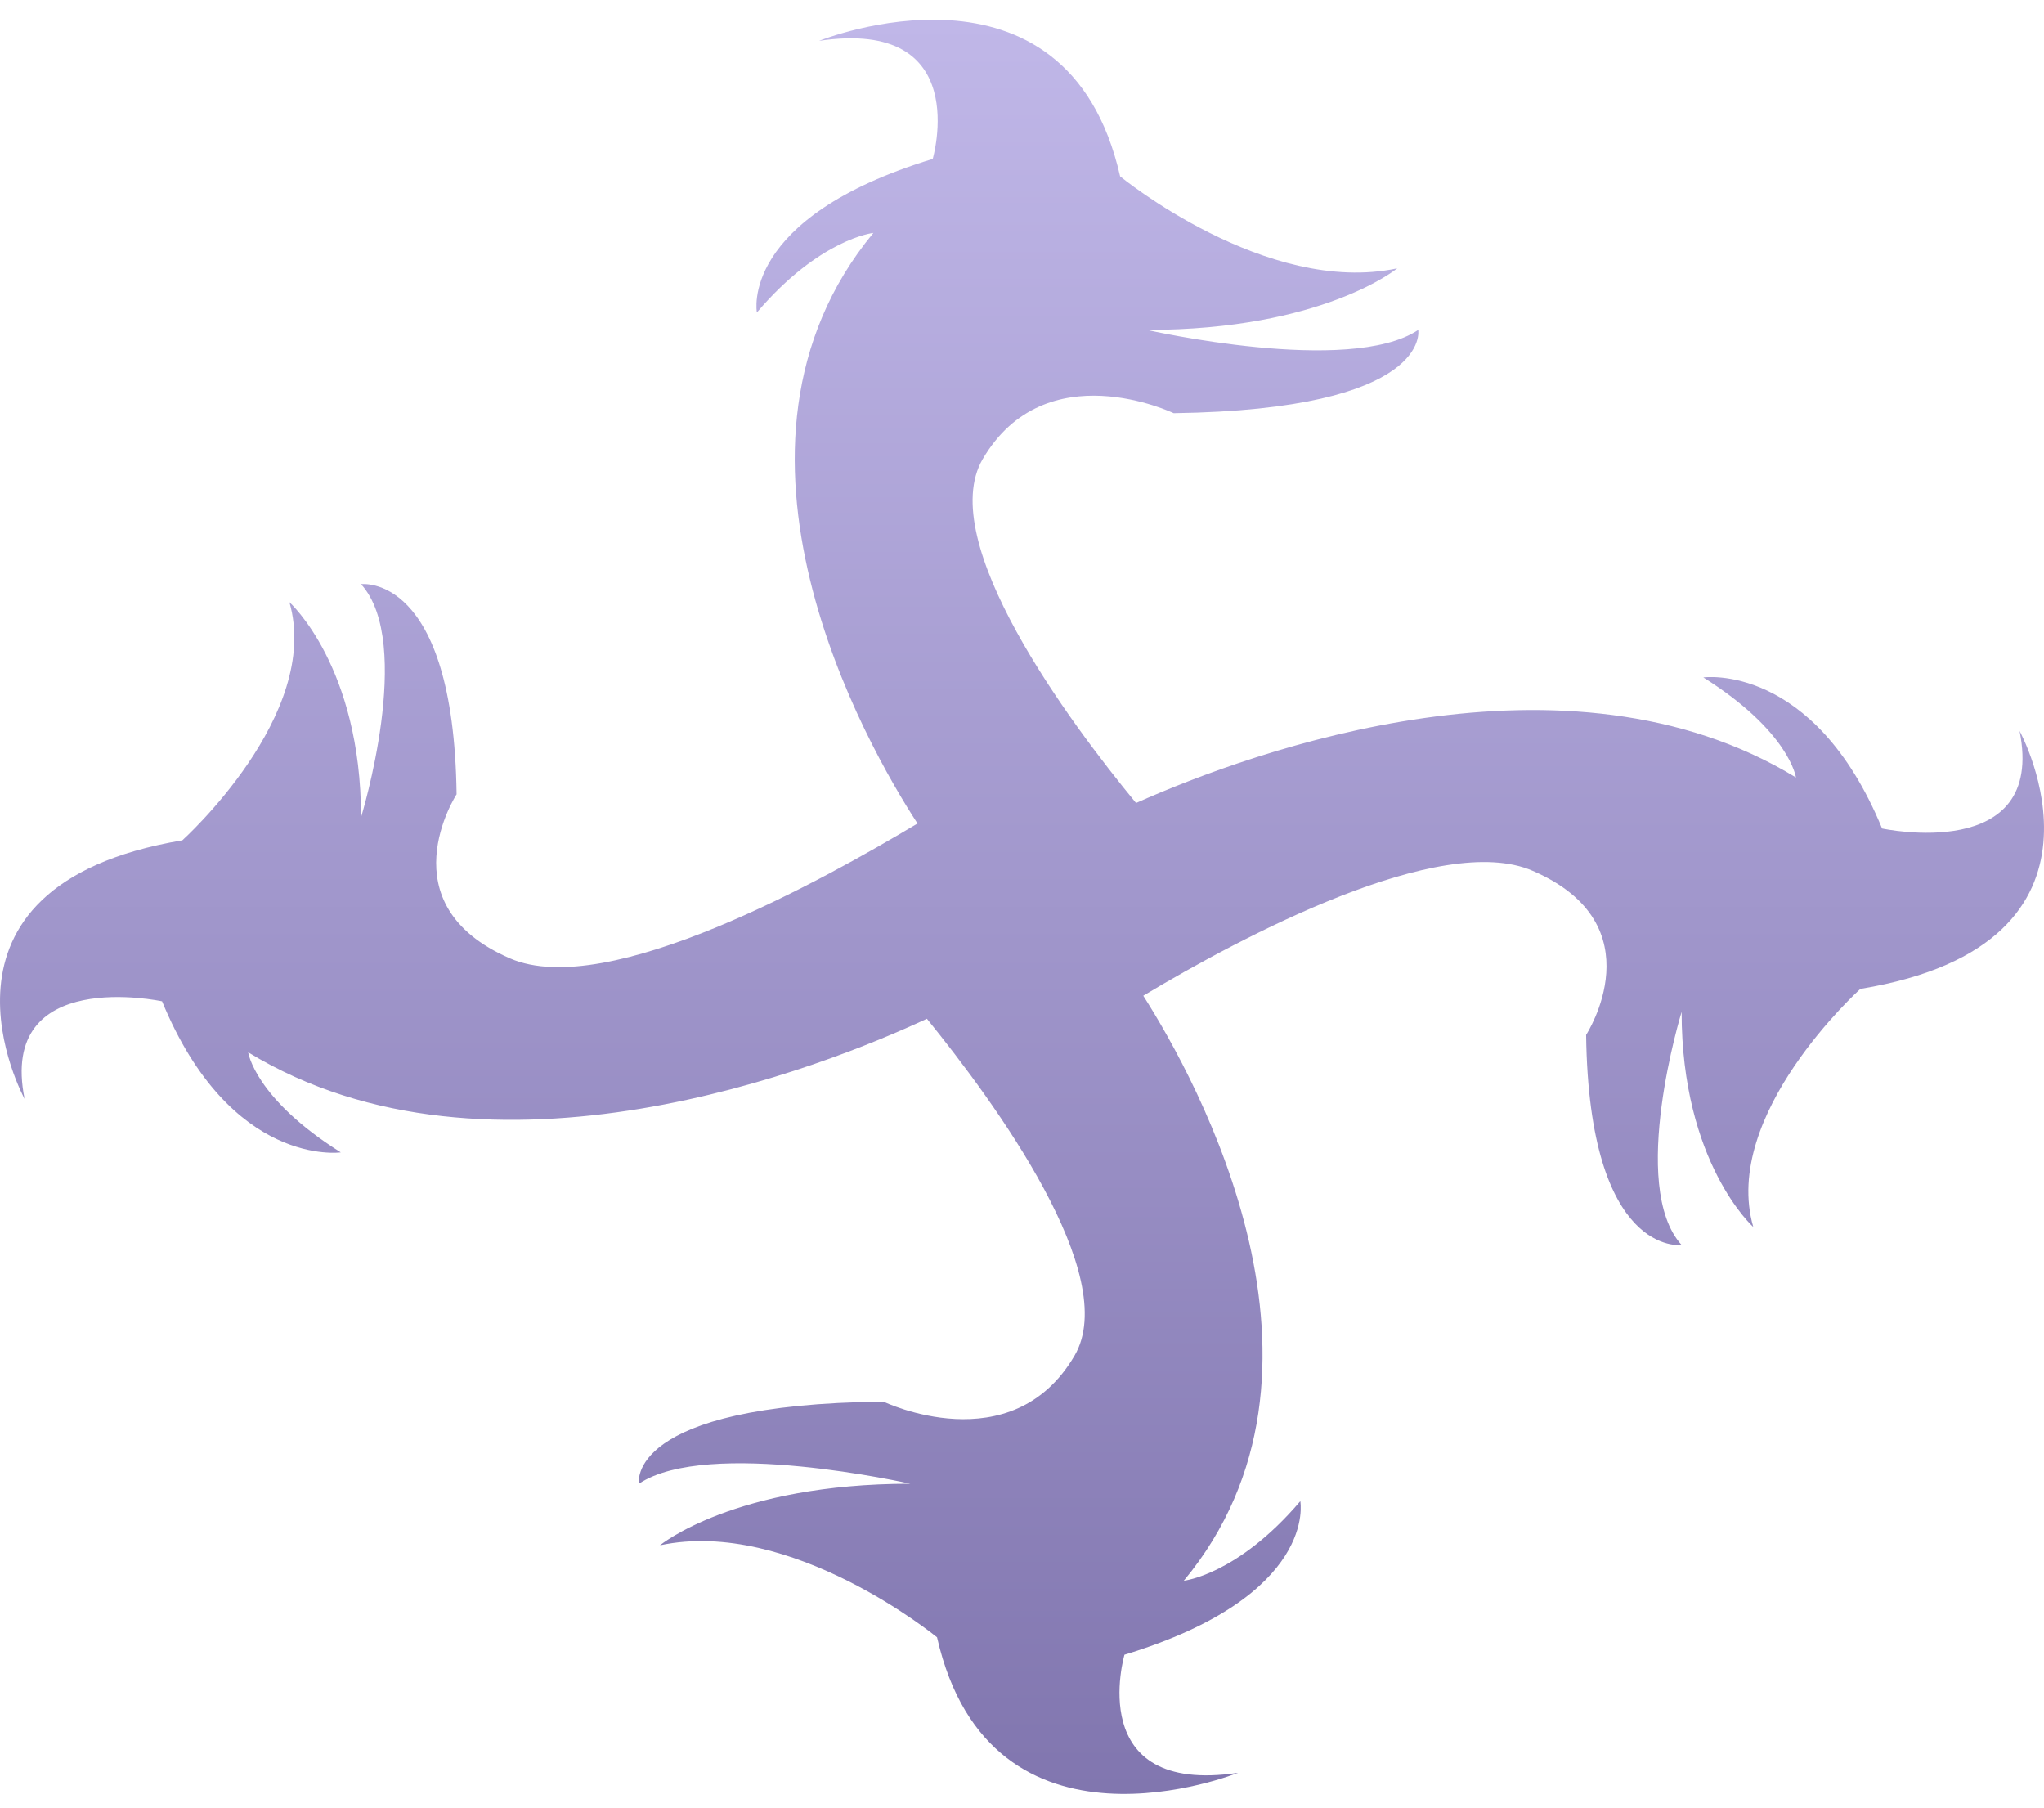
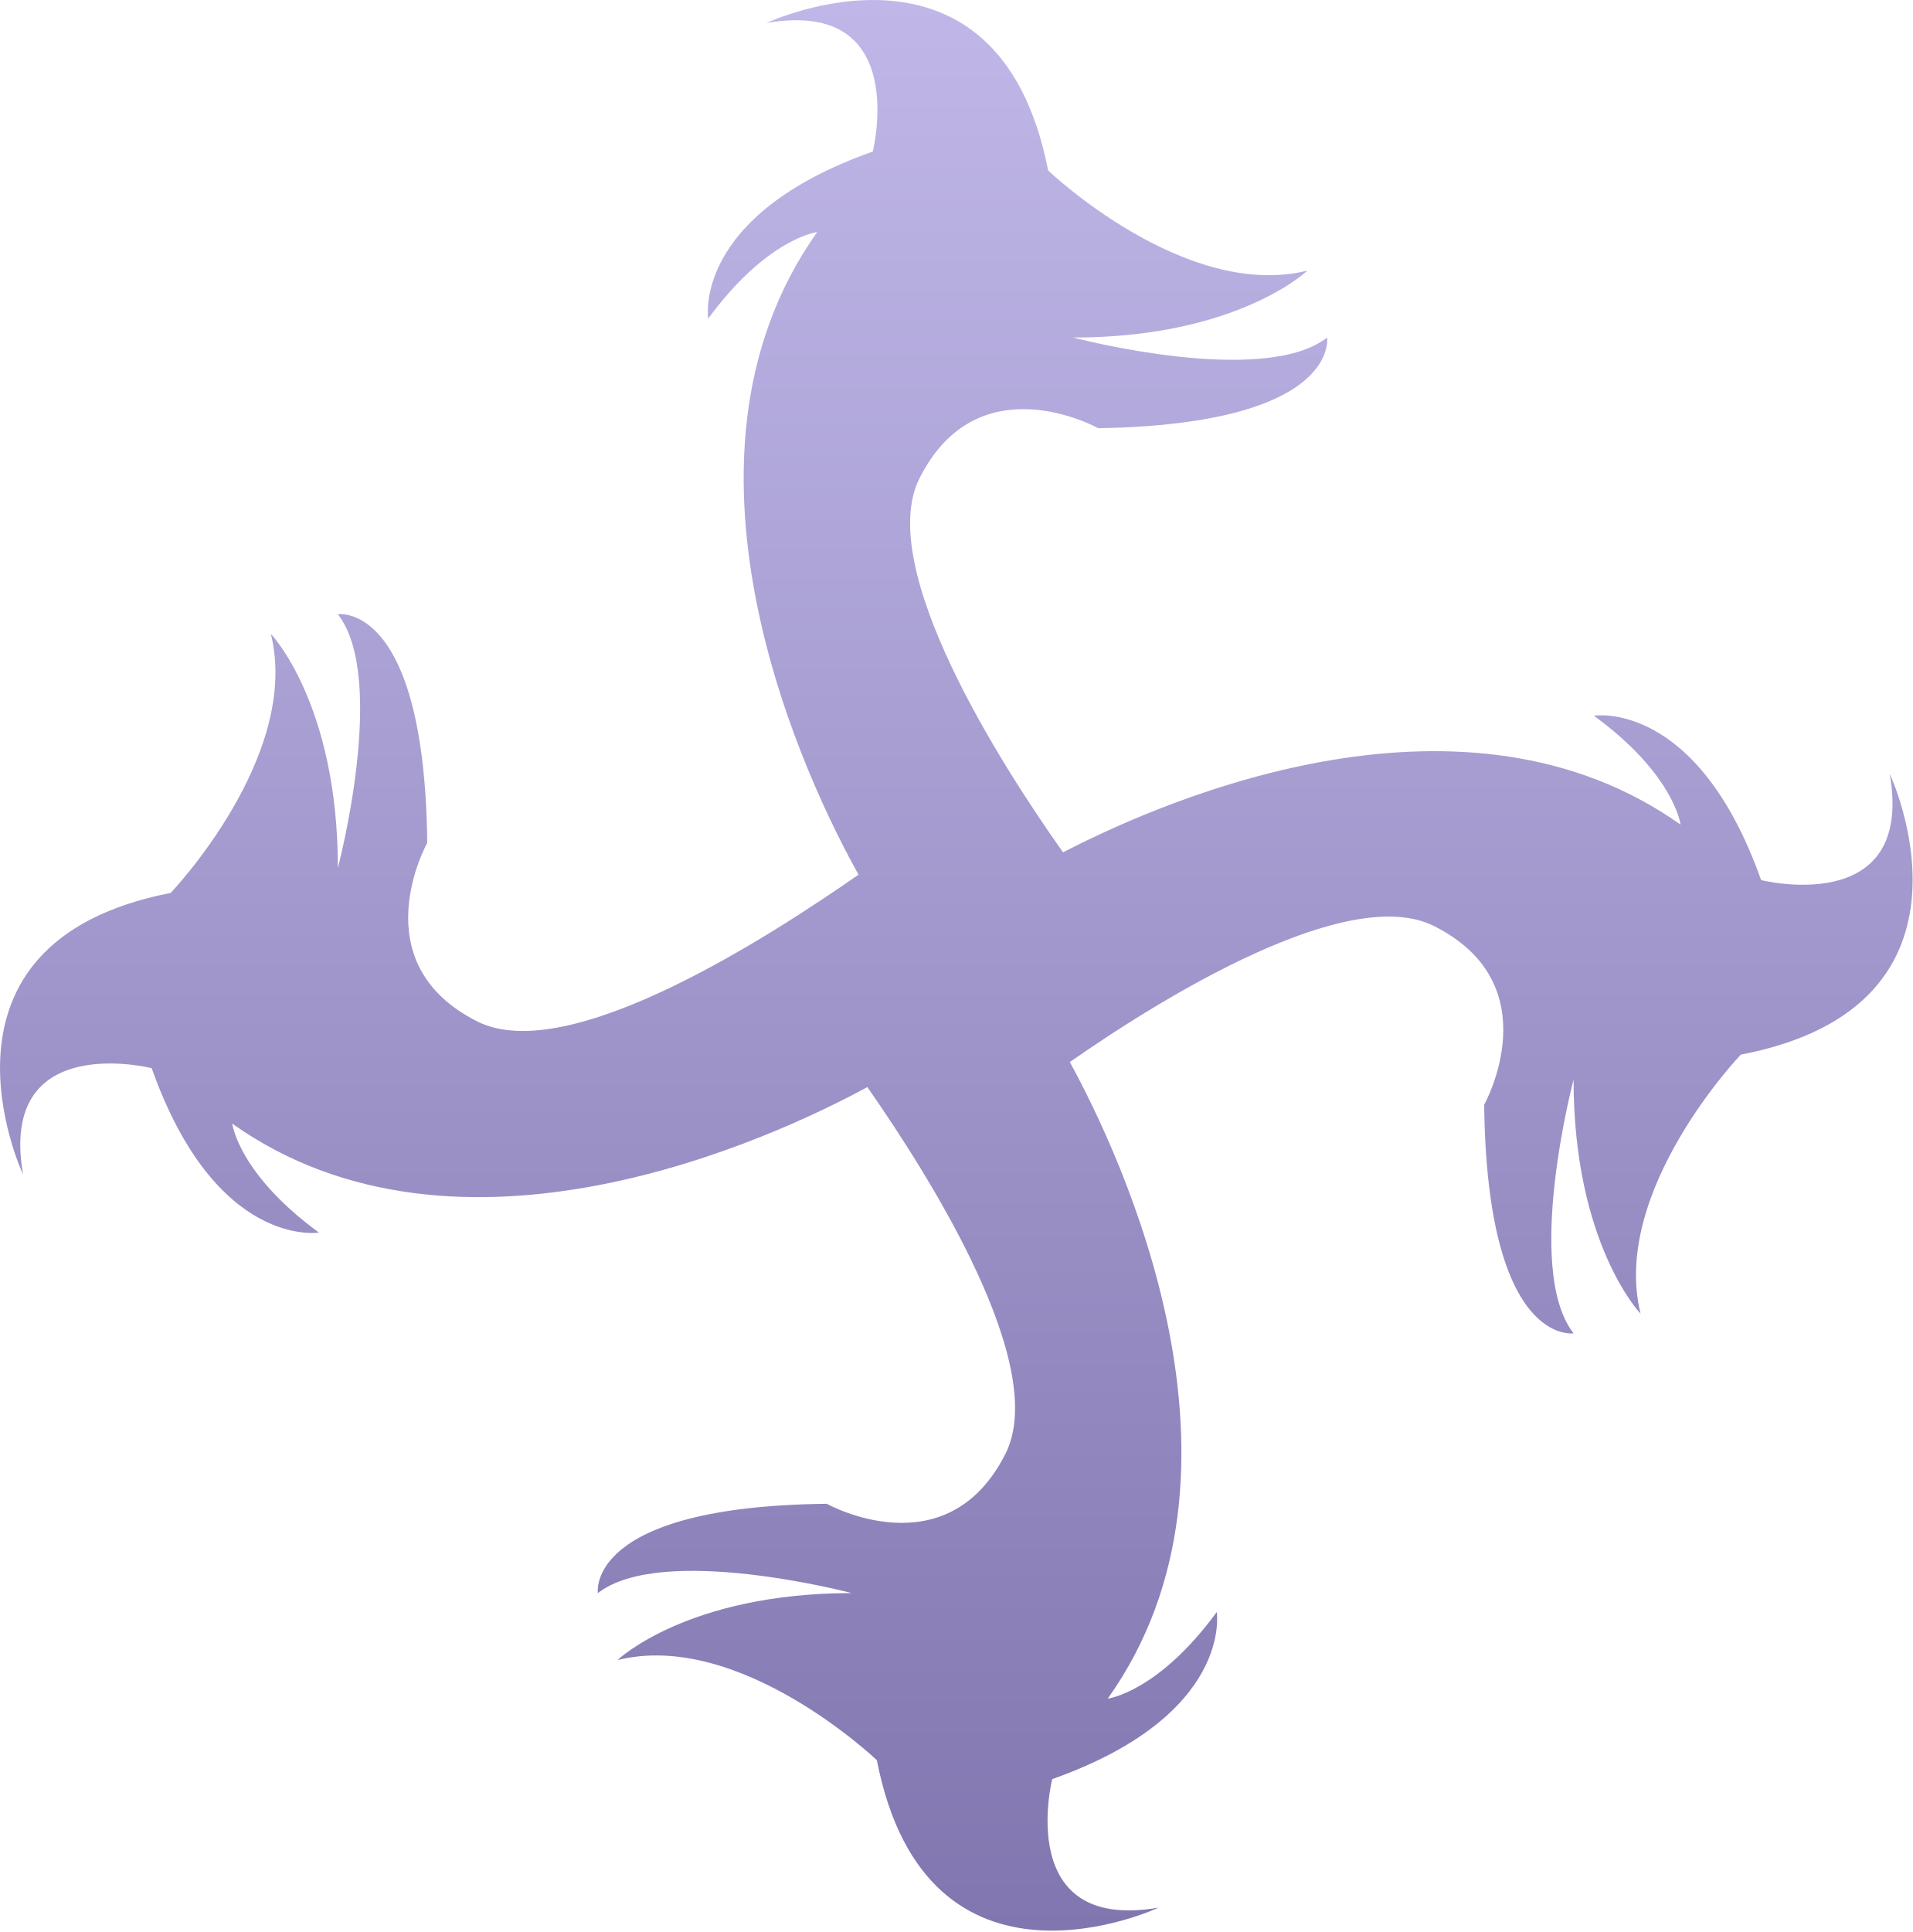
- <svg xmlns="http://www.w3.org/2000/svg" width="69" height="61" viewBox="0 0 69 61" fill="none">
-   <path d="M68.175 24.669C69.079 29.159 63.534 27.963 63.534 27.963C61.213 22.34 57.5 22.864 57.5 22.864C60.407 24.69 60.627 26.242 60.627 26.242C52.884 21.521 42.356 25.319 38.35 27.103C36.102 24.375 31.559 18.269 33.171 15.499C35.296 11.869 39.62 13.946 39.62 13.946C48.365 13.82 47.876 11.135 47.876 11.135C45.556 12.687 38.716 11.135 38.716 11.135C44.652 11.135 47.168 9.057 47.168 9.057C42.746 10.002 37.812 5.952 37.812 5.952C36.005 -2.001 27.651 1.378 27.651 1.378C32.878 0.601 31.486 5.364 31.486 5.364C24.939 7.358 25.55 10.547 25.55 10.547C27.675 8.05 29.483 7.861 29.483 7.861C23.498 15.101 29.263 25.172 30.973 27.795C27.846 29.663 20.518 33.775 17.22 32.349C12.994 30.523 15.413 26.809 15.413 26.809C15.315 19.297 12.188 19.717 12.188 19.717C13.996 21.71 12.188 27.585 12.188 27.585C12.188 22.486 9.77 20.325 9.77 20.325C10.869 24.123 6.155 28.362 6.155 28.362C-3.103 29.915 0.83 37.091 0.83 37.091C-0.074 32.6 5.471 33.796 5.471 33.796C7.791 39.42 11.504 38.895 11.504 38.895C8.598 37.07 8.378 35.517 8.378 35.517C16.561 40.511 27.87 35.979 31.29 34.384C33.586 37.217 37.861 43.05 36.273 45.757C34.148 49.387 29.825 47.309 29.825 47.309C21.08 47.394 21.568 50.079 21.568 50.079C23.889 48.526 30.728 50.079 30.728 50.079C24.793 50.079 22.277 52.157 22.277 52.157C26.698 51.212 31.632 55.262 31.632 55.262C33.44 63.215 41.794 59.836 41.794 59.836C36.566 60.613 37.959 55.85 37.959 55.85C44.505 53.856 43.895 50.667 43.895 50.667C41.769 53.164 39.962 53.353 39.962 53.353C45.824 46.281 40.426 36.482 38.594 33.608C41.916 31.614 48.633 28.047 51.736 29.39C55.961 31.215 53.543 34.929 53.543 34.929C53.641 42.441 56.767 42.022 56.767 42.022C54.96 40.028 56.767 34.153 56.767 34.153C56.767 39.252 59.186 41.413 59.186 41.413C58.087 37.615 62.801 33.377 62.801 33.377C72.108 31.845 68.175 24.669 68.175 24.669Z" fill="url(#paint0_linear_13_79)" />
+ <svg xmlns="http://www.w3.org/2000/svg" width="102" height="103" viewBox="0 0 102 103" fill="none">
+   <path d="M100.772 41.258C102.108 48.976 93.912 46.92 93.912 46.92C90.482 37.255 84.994 38.156 84.994 38.156C89.291 41.294 89.616 43.963 89.616 43.963C78.17 35.848 62.608 42.376 56.687 45.441C53.365 40.753 46.649 30.258 49.032 25.498C52.173 19.259 58.564 22.829 58.564 22.829C71.49 22.613 70.768 17.996 70.768 17.996C67.338 20.665 57.228 17.996 57.228 17.996C66.002 17.996 69.721 14.426 69.721 14.426C63.186 16.049 55.892 9.088 55.892 9.088C53.221 -4.58 40.872 1.226 40.872 1.226C48.599 -0.108 46.541 8.079 46.541 8.079C36.864 11.505 37.767 16.986 37.767 16.986C40.908 12.695 43.58 12.37 43.58 12.37C34.734 24.812 43.255 42.123 45.783 46.631C41.161 49.841 30.329 56.91 25.455 54.457C19.209 51.32 22.783 44.936 22.783 44.936C22.639 32.025 18.017 32.747 18.017 32.747C20.689 36.173 18.017 46.271 18.017 46.271C18.017 37.507 14.443 33.792 14.443 33.792C16.067 40.32 9.099 47.605 9.099 47.605C-4.585 50.274 1.228 62.608 1.228 62.608C-0.108 54.89 8.088 56.946 8.088 56.946C11.518 66.611 17.006 65.71 17.006 65.71C12.709 62.572 12.384 59.903 12.384 59.903C24.48 68.486 41.197 60.697 46.252 57.956C49.646 62.824 55.965 72.85 53.618 77.502C50.477 83.742 44.086 80.171 44.086 80.171C31.16 80.316 31.882 84.932 31.882 84.932C35.312 82.263 45.422 84.932 45.422 84.932C36.648 84.932 32.929 88.502 32.929 88.502C39.464 86.879 46.758 93.84 46.758 93.84C49.429 107.508 61.778 101.702 61.778 101.702C54.051 103.036 56.109 94.85 56.109 94.85C65.785 91.423 64.883 85.942 64.883 85.942C61.742 90.233 59.07 90.558 59.07 90.558C67.735 78.404 59.756 61.562 57.048 56.621C61.958 53.195 71.888 47.064 76.473 49.372C82.719 52.51 79.145 58.893 79.145 58.893C79.289 71.804 83.911 71.083 83.911 71.083C81.239 67.657 83.911 57.559 83.911 57.559C83.911 66.323 87.485 70.037 87.485 70.037C85.861 63.51 92.829 56.224 92.829 56.224C106.586 53.592 100.772 41.258 100.772 41.258Z" fill="url(#paint0_linear_1_6)" />
  <defs>
-     <linearGradient id="paint0_linear_13_79" x1="34.5" y1="0.665" x2="34.5" y2="60.549" gradientUnits="userSpaceOnUse">
+     <linearGradient id="paint0_linear_1_6" x1="50.997" y1="0.001" x2="50.997" y2="102.927" gradientUnits="userSpaceOnUse">
      <stop stop-color="#C0B7E8" />
      <stop offset="1" stop-color="#8176AF" />
    </linearGradient>
  </defs>
</svg>
